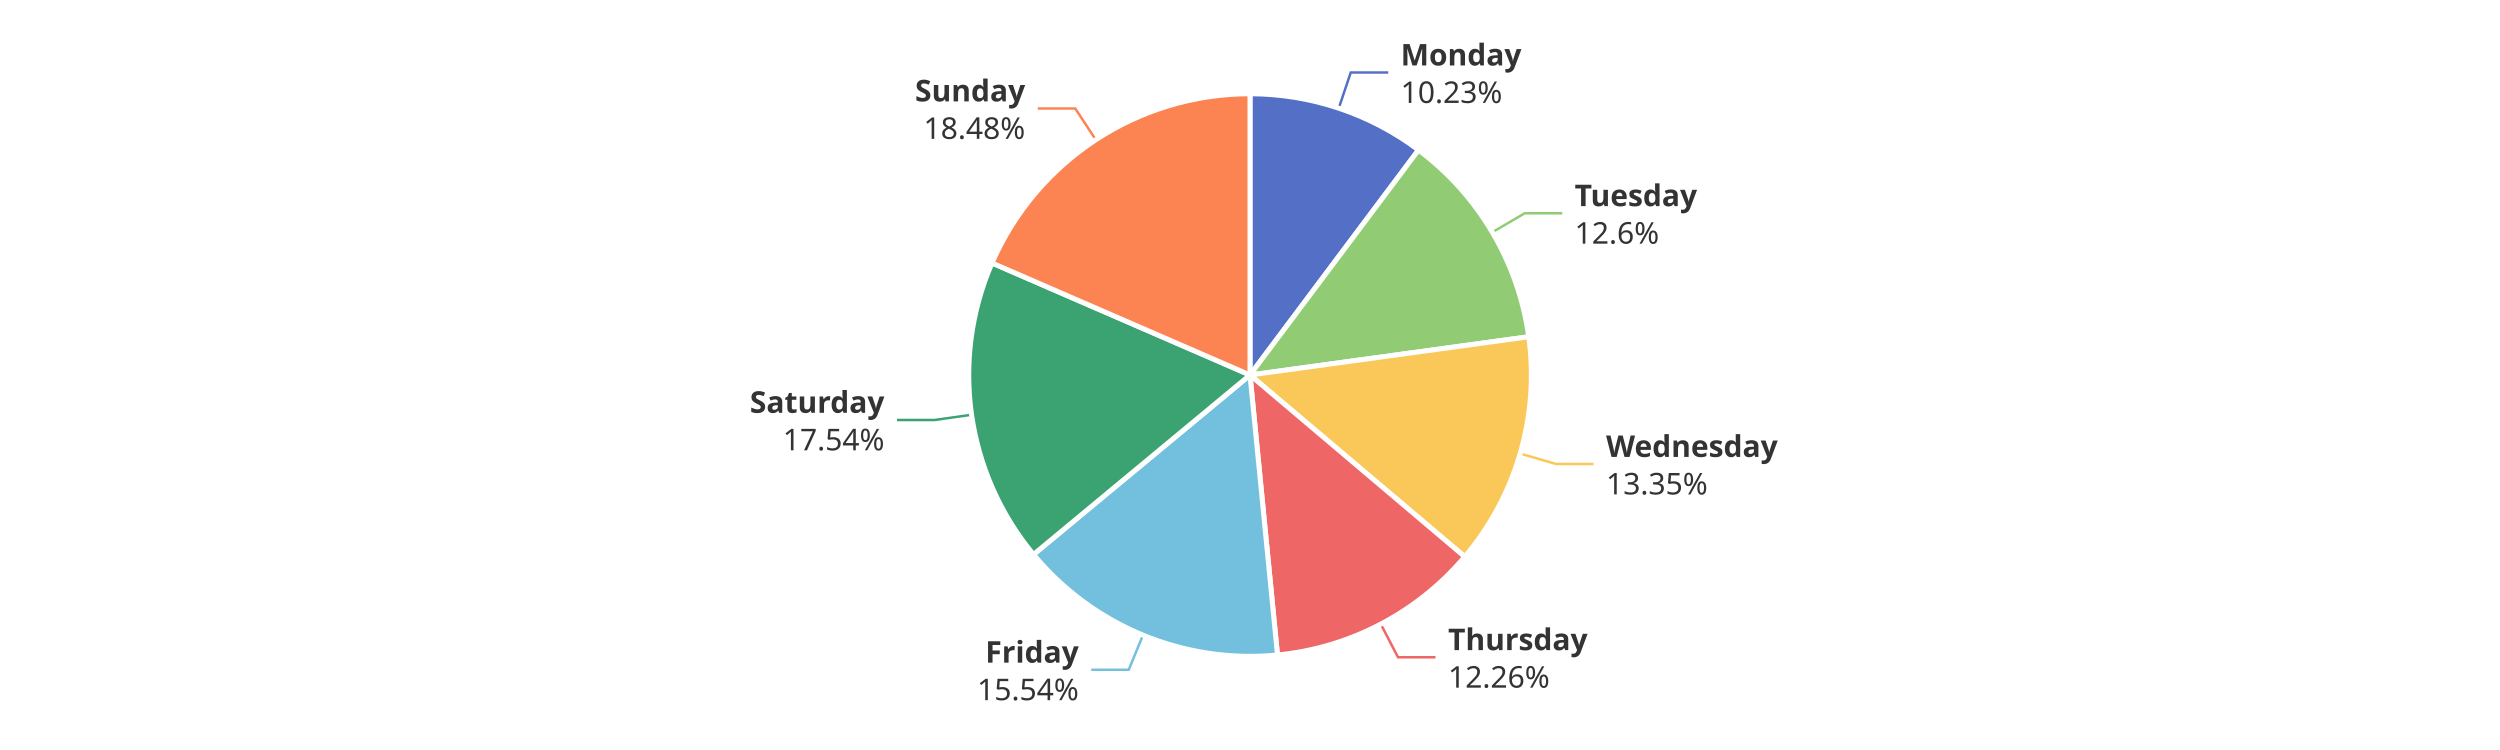
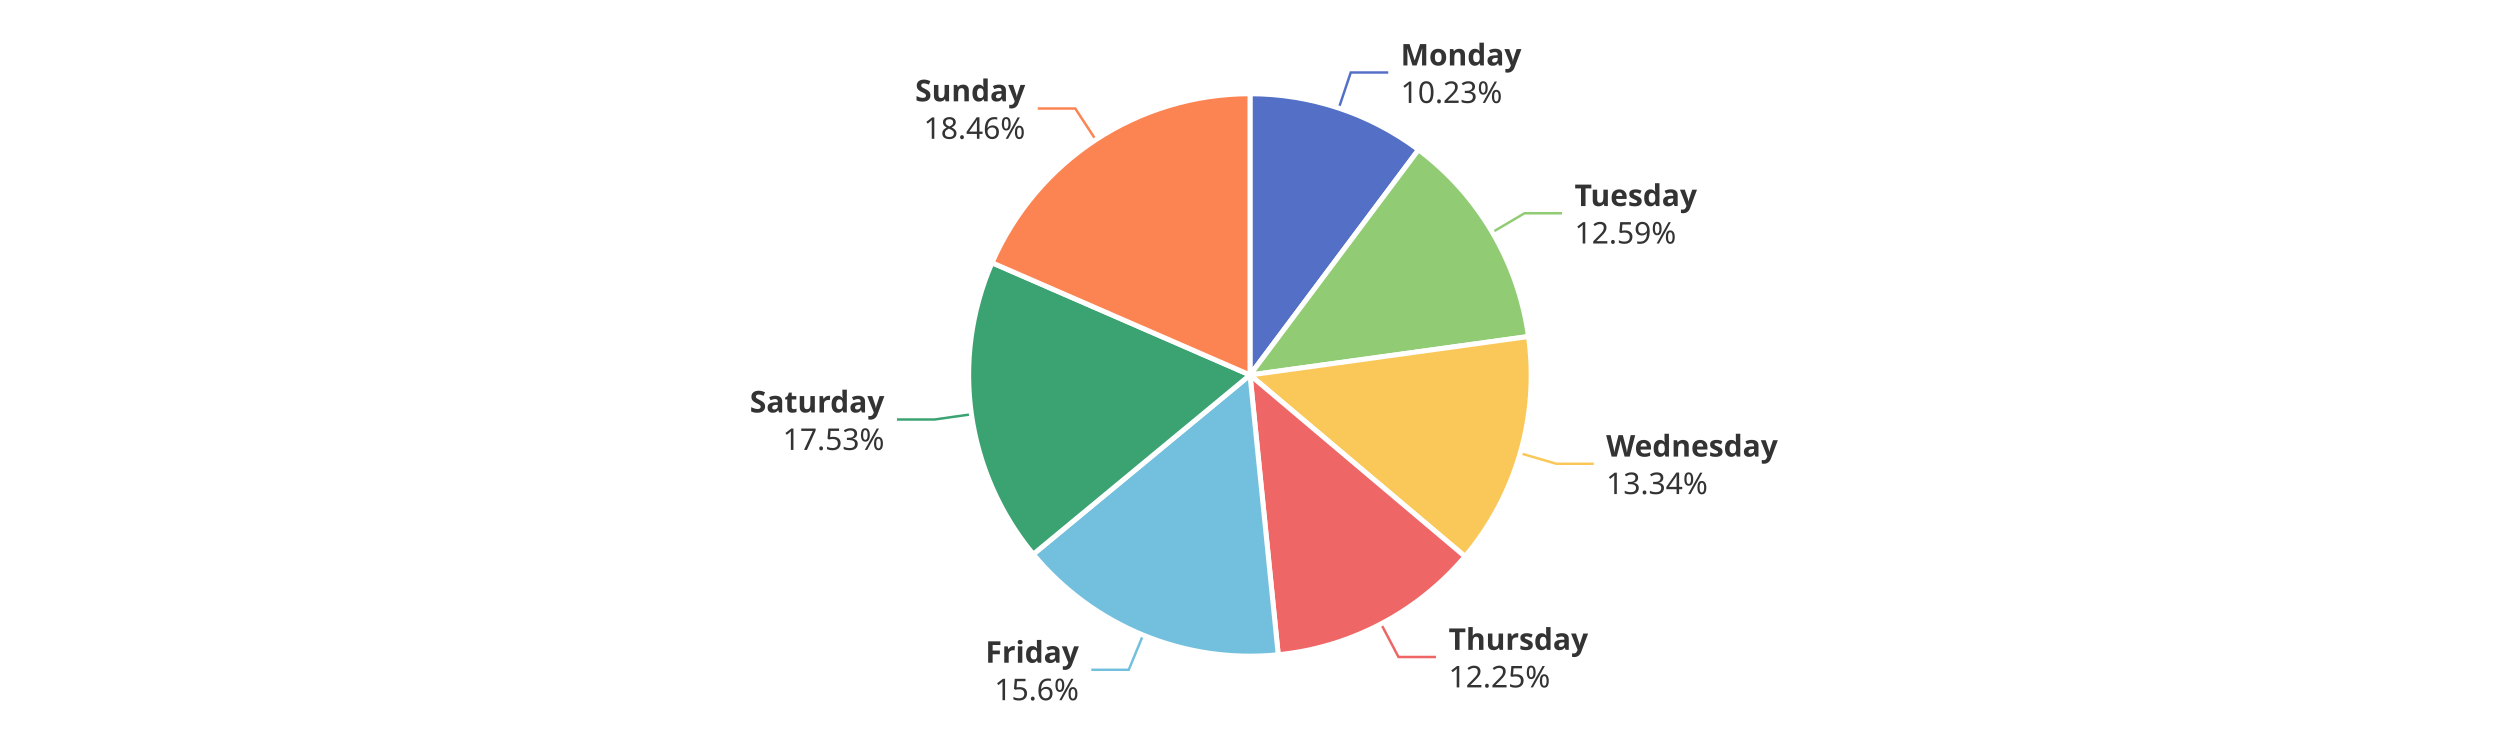
<svg xmlns="http://www.w3.org/2000/svg" width="1000" height="300" version="1.1" baseProfile="full" viewBox="0 0 1000 300">
  <rect width="1000" height="300" x="0" y="0" id="0" fill="#ffffff" />
  <polyline points="535.5 43.3 540.3 29 555.3 29" fill="none" stroke="#5470c6" />
-   <polyline points="596.9 92.9 609.9 85.3 624.9 85.3" fill="none" stroke="#91cc75" />
-   <polyline points="608 181.4 622.4 185.6 637.4 185.6" fill="none" stroke="#fac858" />
-   <polyline points="552.3 249.6 559.2 262.9 574.2 262.9" fill="none" stroke="#ee6666" />
-   <polyline points="457.2 254 451.5 267.9 436.5 267.9" fill="none" stroke="#73c0de" />
-   <polyline points="388.6 165.9 373.8 168 358.8 168" fill="none" stroke="#3ba272" />
+   <polyline points="596.9 92.9 609.8 85.3 624.8 85.3" fill="none" stroke="#91cc75" />
+   <polyline points="608.1 181.3 622.5 185.5 637.5 185.5" fill="none" stroke="#fac858" />
+   <polyline points="552.4 249.5 559.4 262.8 574.4 262.8" fill="none" stroke="#ee6666" />
+   <polyline points="457.2 254.1 451.5 267.9 436.5 267.9" fill="none" stroke="#73c0de" />
+   <polyline points="388.6 165.7 373.8 167.8 358.8 167.8" fill="none" stroke="#3ba272" />
  <polyline points="438.3 55.9 430.1 43.4 415.1 43.4" fill="none" stroke="#fc8452" />
-   <path d="M500 37.5A112.5 112.5 0 0 1 567.4 60L500 150Z" fill="#5470c6" stroke="#fff" stroke-width="2" stroke-linejoin="round" />
-   <path d="M567.4 60A112.5 112.5 0 0 1 611.5 134.7L500 150Z" fill="#91cc75" stroke="#fff" stroke-width="2" stroke-linejoin="round" />
-   <path d="M611.5 134.7A112.5 112.5 0 0 1 585.9 222.7L500 150Z" fill="#fac858" stroke="#fff" stroke-width="2" stroke-linejoin="round" />
-   <path d="M585.9 222.7A112.5 112.5 0 0 1 511 262L500 150Z" fill="#ee6666" stroke="#fff" stroke-width="2" stroke-linejoin="round" />
-   <path d="M511 262A112.5 112.5 0 0 1 413.4 221.8L500 150Z" fill="#73c0de" stroke="#fff" stroke-width="2" stroke-linejoin="round" />
-   <path d="M413.4 221.8A112.5 112.5 0 0 1 396.8 105.2L500 150Z" fill="#3ba272" stroke="#fff" stroke-width="2" stroke-linejoin="round" />
-   <path d="M396.8 105.2A112.5 112.5 0 0 1 500 37.5L500 150Z" fill="#fc8452" stroke="#fff" stroke-width="2" stroke-linejoin="round" />
-   <path d="M0 -15l42.8 0l0 30l-42.8 0Z" transform="translate(560.2748 29.0281)" fill="none" />
-   <text dominant-baseline="central" text-anchor="start" style="font-size:12px;font-family:sans-serif;font-weight:bold;" y="-7.5" transform="translate(560.2748 29.0281)" fill="#333" stroke="rgb(255,255,255)" stroke-width="2" paint-order="stroke" stroke-miterlimit="2">Monday</text>
-   <text dominant-baseline="central" text-anchor="start" style="font-size:12px;font-family:sans-serif;" y="7.5" transform="translate(560.2748 29.0281)" fill="#333" stroke="rgb(255,255,255)" stroke-width="2" paint-order="stroke" stroke-miterlimit="2">10.23%</text>
-   <path d="M0 -15l46.2 0l0 30l-46.2 0Z" transform="translate(629.8668 85.3042)" fill="none" />
-   <text dominant-baseline="central" text-anchor="start" style="font-size:12px;font-family:sans-serif;font-weight:bold;" y="-7.5" transform="translate(629.8668 85.3042)" fill="#333" stroke="rgb(255,255,255)" stroke-width="2" paint-order="stroke" stroke-miterlimit="2">Tuesday</text>
-   <text dominant-baseline="central" text-anchor="start" style="font-size:12px;font-family:sans-serif;" y="7.5" transform="translate(629.8668 85.3042)" fill="#333" stroke="rgb(255,255,255)" stroke-width="2" paint-order="stroke" stroke-miterlimit="2">12.6%</text>
-   <path d="M0 -15l63.6 0l0 30l-63.6 0Z" transform="translate(642.4263 185.6098)" fill="none" />
-   <text dominant-baseline="central" text-anchor="start" style="font-size:12px;font-family:sans-serif;font-weight:bold;" y="-7.5" transform="translate(642.4263 185.6098)" fill="#333" stroke="rgb(255,255,255)" stroke-width="2" paint-order="stroke" stroke-miterlimit="2">Wednesday</text>
-   <text dominant-baseline="central" text-anchor="start" style="font-size:12px;font-family:sans-serif;" y="7.5" transform="translate(642.4263 185.6098)" fill="#333" stroke="rgb(255,255,255)" stroke-width="2" paint-order="stroke" stroke-miterlimit="2">13.35%</text>
-   <path d="M0 -15l50.2 0l0 30l-50.2 0Z" transform="translate(579.2358 262.9042)" fill="none" />
-   <text dominant-baseline="central" text-anchor="start" style="font-size:12px;font-family:sans-serif;font-weight:bold;" y="-7.5" transform="translate(579.2358 262.9042)" fill="#333" stroke="rgb(255,255,255)" stroke-width="2" paint-order="stroke" stroke-miterlimit="2">Thursday</text>
-   <text dominant-baseline="central" text-anchor="start" style="font-size:12px;font-family:sans-serif;" y="7.5" transform="translate(579.2358 262.9042)" fill="#333" stroke="rgb(255,255,255)" stroke-width="2" paint-order="stroke" stroke-miterlimit="2">12.26%</text>
-   <path d="M-40.9 -15l40.9 0l0 30l-40.9 0Z" transform="translate(431.5041 267.9169)" fill="none" />
-   <text dominant-baseline="central" text-anchor="end" style="font-size:12px;font-family:sans-serif;font-weight:bold;" y="-7.5" transform="translate(431.5041 267.9169)" fill="#333" stroke="rgb(255,255,255)" stroke-width="2" paint-order="stroke" stroke-miterlimit="2">Friday</text>
-   <text dominant-baseline="central" text-anchor="end" style="font-size:12px;font-family:sans-serif;" y="7.5" transform="translate(431.5041 267.9169)" fill="#333" stroke="rgb(255,255,255)" stroke-width="2" paint-order="stroke" stroke-miterlimit="2">15.54%</text>
-   <path d="M-48.2 -15l48.2 0l0 30l-48.2 0Z" transform="translate(353.772 167.9649)" fill="none" />
-   <text dominant-baseline="central" text-anchor="end" style="font-size:12px;font-family:sans-serif;font-weight:bold;" y="-7.5" transform="translate(353.772 167.9649)" fill="#333" stroke="rgb(255,255,255)" stroke-width="2" paint-order="stroke" stroke-miterlimit="2">Saturday</text>
-   <text dominant-baseline="central" text-anchor="end" style="font-size:12px;font-family:sans-serif;" y="7.5" transform="translate(353.772 167.9649)" fill="#333" stroke="rgb(255,255,255)" stroke-width="2" paint-order="stroke" stroke-miterlimit="2">17.54%</text>
-   <path d="M-40.9 -15l40.9 0l0 30l-40.9 0Z" transform="translate(410.0666 43.3906)" fill="none" />
-   <text dominant-baseline="central" text-anchor="end" style="font-size:12px;font-family:sans-serif;font-weight:bold;" y="-7.5" transform="translate(410.0666 43.3906)" fill="#333" stroke="rgb(255,255,255)" stroke-width="2" paint-order="stroke" stroke-miterlimit="2">Sunday</text>
-   <text dominant-baseline="central" text-anchor="end" style="font-size:12px;font-family:sans-serif;" y="7.5" transform="translate(410.0666 43.3906)" fill="#333" stroke="rgb(255,255,255)" stroke-width="2" paint-order="stroke" stroke-miterlimit="2">18.48%</text>
+   <path d="M500 37.5A112.5 112.5 0 0 1 567.4 59.9L500 150Z" fill="#5470c6" stroke="#fff" stroke-width="2" stroke-linejoin="round" />
+   <path d="M567.4 59.9A112.5 112.5 0 0 1 611.4 134.6L500 150Z" fill="#91cc75" stroke="#fff" stroke-width="2" stroke-linejoin="round" />
+   <path d="M611.4 134.6A112.5 112.5 0 0 1 586 222.6L500 150Z" fill="#fac858" stroke="#fff" stroke-width="2" stroke-linejoin="round" />
+   <path d="M586 222.6A112.5 112.5 0 0 1 511.3 261.9L500 150Z" fill="#ee6666" stroke="#fff" stroke-width="2" stroke-linejoin="round" />
+   <path d="M511.3 261.9A112.5 112.5 0 0 1 413.3 221.7L500 150Z" fill="#73c0de" stroke="#fff" stroke-width="2" stroke-linejoin="round" />
+   <path d="M413.3 221.7A112.5 112.5 0 0 1 396.8 105.1L500 150Z" fill="#3ba272" stroke="#fff" stroke-width="2" stroke-linejoin="round" />
+   <path d="M396.8 105.1A112.5 112.5 0 0 1 500 37.5L500 150Z" fill="#fc8452" stroke="#fff" stroke-width="2" stroke-linejoin="round" />
+   <path d="M0 -15l42.8 0l0 30l-42.8 0Z" transform="translate(560.2709 29.0269)" fill="none" />
+   <text dominant-baseline="central" text-anchor="start" style="font-size:12px;font-family:sans-serif;font-weight:bold;" y="-7.5" transform="translate(560.2709 29.0269)" fill="#333" stroke="rgb(255,255,255)" stroke-width="2" paint-order="stroke" stroke-miterlimit="2">Monday</text>
+   <text dominant-baseline="central" text-anchor="start" style="font-size:12px;font-family:sans-serif;" y="7.5" transform="translate(560.2709 29.0269)" fill="#333" stroke="rgb(255,255,255)" stroke-width="2" paint-order="stroke" stroke-miterlimit="2">10.23%</text>
+   <path d="M0 -15l46.2 0l0 30l-46.2 0Z" transform="translate(629.8397 85.2583)" fill="none" />
+   <text dominant-baseline="central" text-anchor="start" style="font-size:12px;font-family:sans-serif;font-weight:bold;" y="-7.5" transform="translate(629.8397 85.2583)" fill="#333" stroke="rgb(255,255,255)" stroke-width="2" paint-order="stroke" stroke-miterlimit="2">Tuesday</text>
+   <text dominant-baseline="central" text-anchor="start" style="font-size:12px;font-family:sans-serif;" y="7.5" transform="translate(629.8397 85.2583)" fill="#333" stroke="rgb(255,255,255)" stroke-width="2" paint-order="stroke" stroke-miterlimit="2">12.59%</text>
+   <path d="M0 -15l63.6 0l0 30l-63.6 0Z" transform="translate(642.4663 185.4717)" fill="none" />
+   <text dominant-baseline="central" text-anchor="start" style="font-size:12px;font-family:sans-serif;font-weight:bold;" y="-7.5" transform="translate(642.4663 185.4717)" fill="#333" stroke="rgb(255,255,255)" stroke-width="2" paint-order="stroke" stroke-miterlimit="2">Wednesday</text>
+   <text dominant-baseline="central" text-anchor="start" style="font-size:12px;font-family:sans-serif;" y="7.5" transform="translate(642.4663 185.4717)" fill="#333" stroke="rgb(255,255,255)" stroke-width="2" paint-order="stroke" stroke-miterlimit="2">13.34%</text>
+   <path d="M0 -15l50.2 0l0 30l-50.2 0Z" transform="translate(579.4431 262.7953)" fill="none" />
+   <text dominant-baseline="central" text-anchor="start" style="font-size:12px;font-family:sans-serif;font-weight:bold;" y="-7.5" transform="translate(579.4431 262.7953)" fill="#333" stroke="rgb(255,255,255)" stroke-width="2" paint-order="stroke" stroke-miterlimit="2">Thursday</text>
+   <text dominant-baseline="central" text-anchor="start" style="font-size:12px;font-family:sans-serif;" y="7.5" transform="translate(579.4431 262.7953)" fill="#333" stroke="rgb(255,255,255)" stroke-width="2" paint-order="stroke" stroke-miterlimit="2">12.25%</text>
+   <path d="M-34.2 -15l34.2 0l0 30l-34.2 0Z" transform="translate(431.5457 267.934)" fill="none" />
+   <text dominant-baseline="central" text-anchor="end" style="font-size:12px;font-family:sans-serif;font-weight:bold;" y="-7.5" transform="translate(431.5457 267.934)" fill="#333" stroke="rgb(255,255,255)" stroke-width="2" paint-order="stroke" stroke-miterlimit="2">Friday</text>
+   <text dominant-baseline="central" text-anchor="end" style="font-size:12px;font-family:sans-serif;" y="7.5" transform="translate(431.5457 267.934)" fill="#333" stroke="rgb(255,255,255)" stroke-width="2" paint-order="stroke" stroke-miterlimit="2">15.6%</text>
+   <path d="M-48.2 -15l48.2 0l0 30l-48.2 0Z" transform="translate(353.7521 167.8243)" fill="none" />
+   <text dominant-baseline="central" text-anchor="end" style="font-size:12px;font-family:sans-serif;font-weight:bold;" y="-7.5" transform="translate(353.7521 167.8243)" fill="#333" stroke="rgb(255,255,255)" stroke-width="2" paint-order="stroke" stroke-miterlimit="2">Saturday</text>
+   <text dominant-baseline="central" text-anchor="end" style="font-size:12px;font-family:sans-serif;" y="7.5" transform="translate(353.7521 167.8243)" fill="#333" stroke="rgb(255,255,255)" stroke-width="2" paint-order="stroke" stroke-miterlimit="2">17.53%</text>
+   <path d="M-40.9 -15l40.9 0l0 30l-40.9 0Z" transform="translate(410.1062 43.3646)" fill="none" />
+   <text dominant-baseline="central" text-anchor="end" style="font-size:12px;font-family:sans-serif;font-weight:bold;" y="-7.5" transform="translate(410.1062 43.3646)" fill="#333" stroke="rgb(255,255,255)" stroke-width="2" paint-order="stroke" stroke-miterlimit="2">Sunday</text>
+   <text dominant-baseline="central" text-anchor="end" style="font-size:12px;font-family:sans-serif;" y="7.5" transform="translate(410.1062 43.3646)" fill="#333" stroke="rgb(255,255,255)" stroke-width="2" paint-order="stroke" stroke-miterlimit="2">18.46%</text>
</svg>
